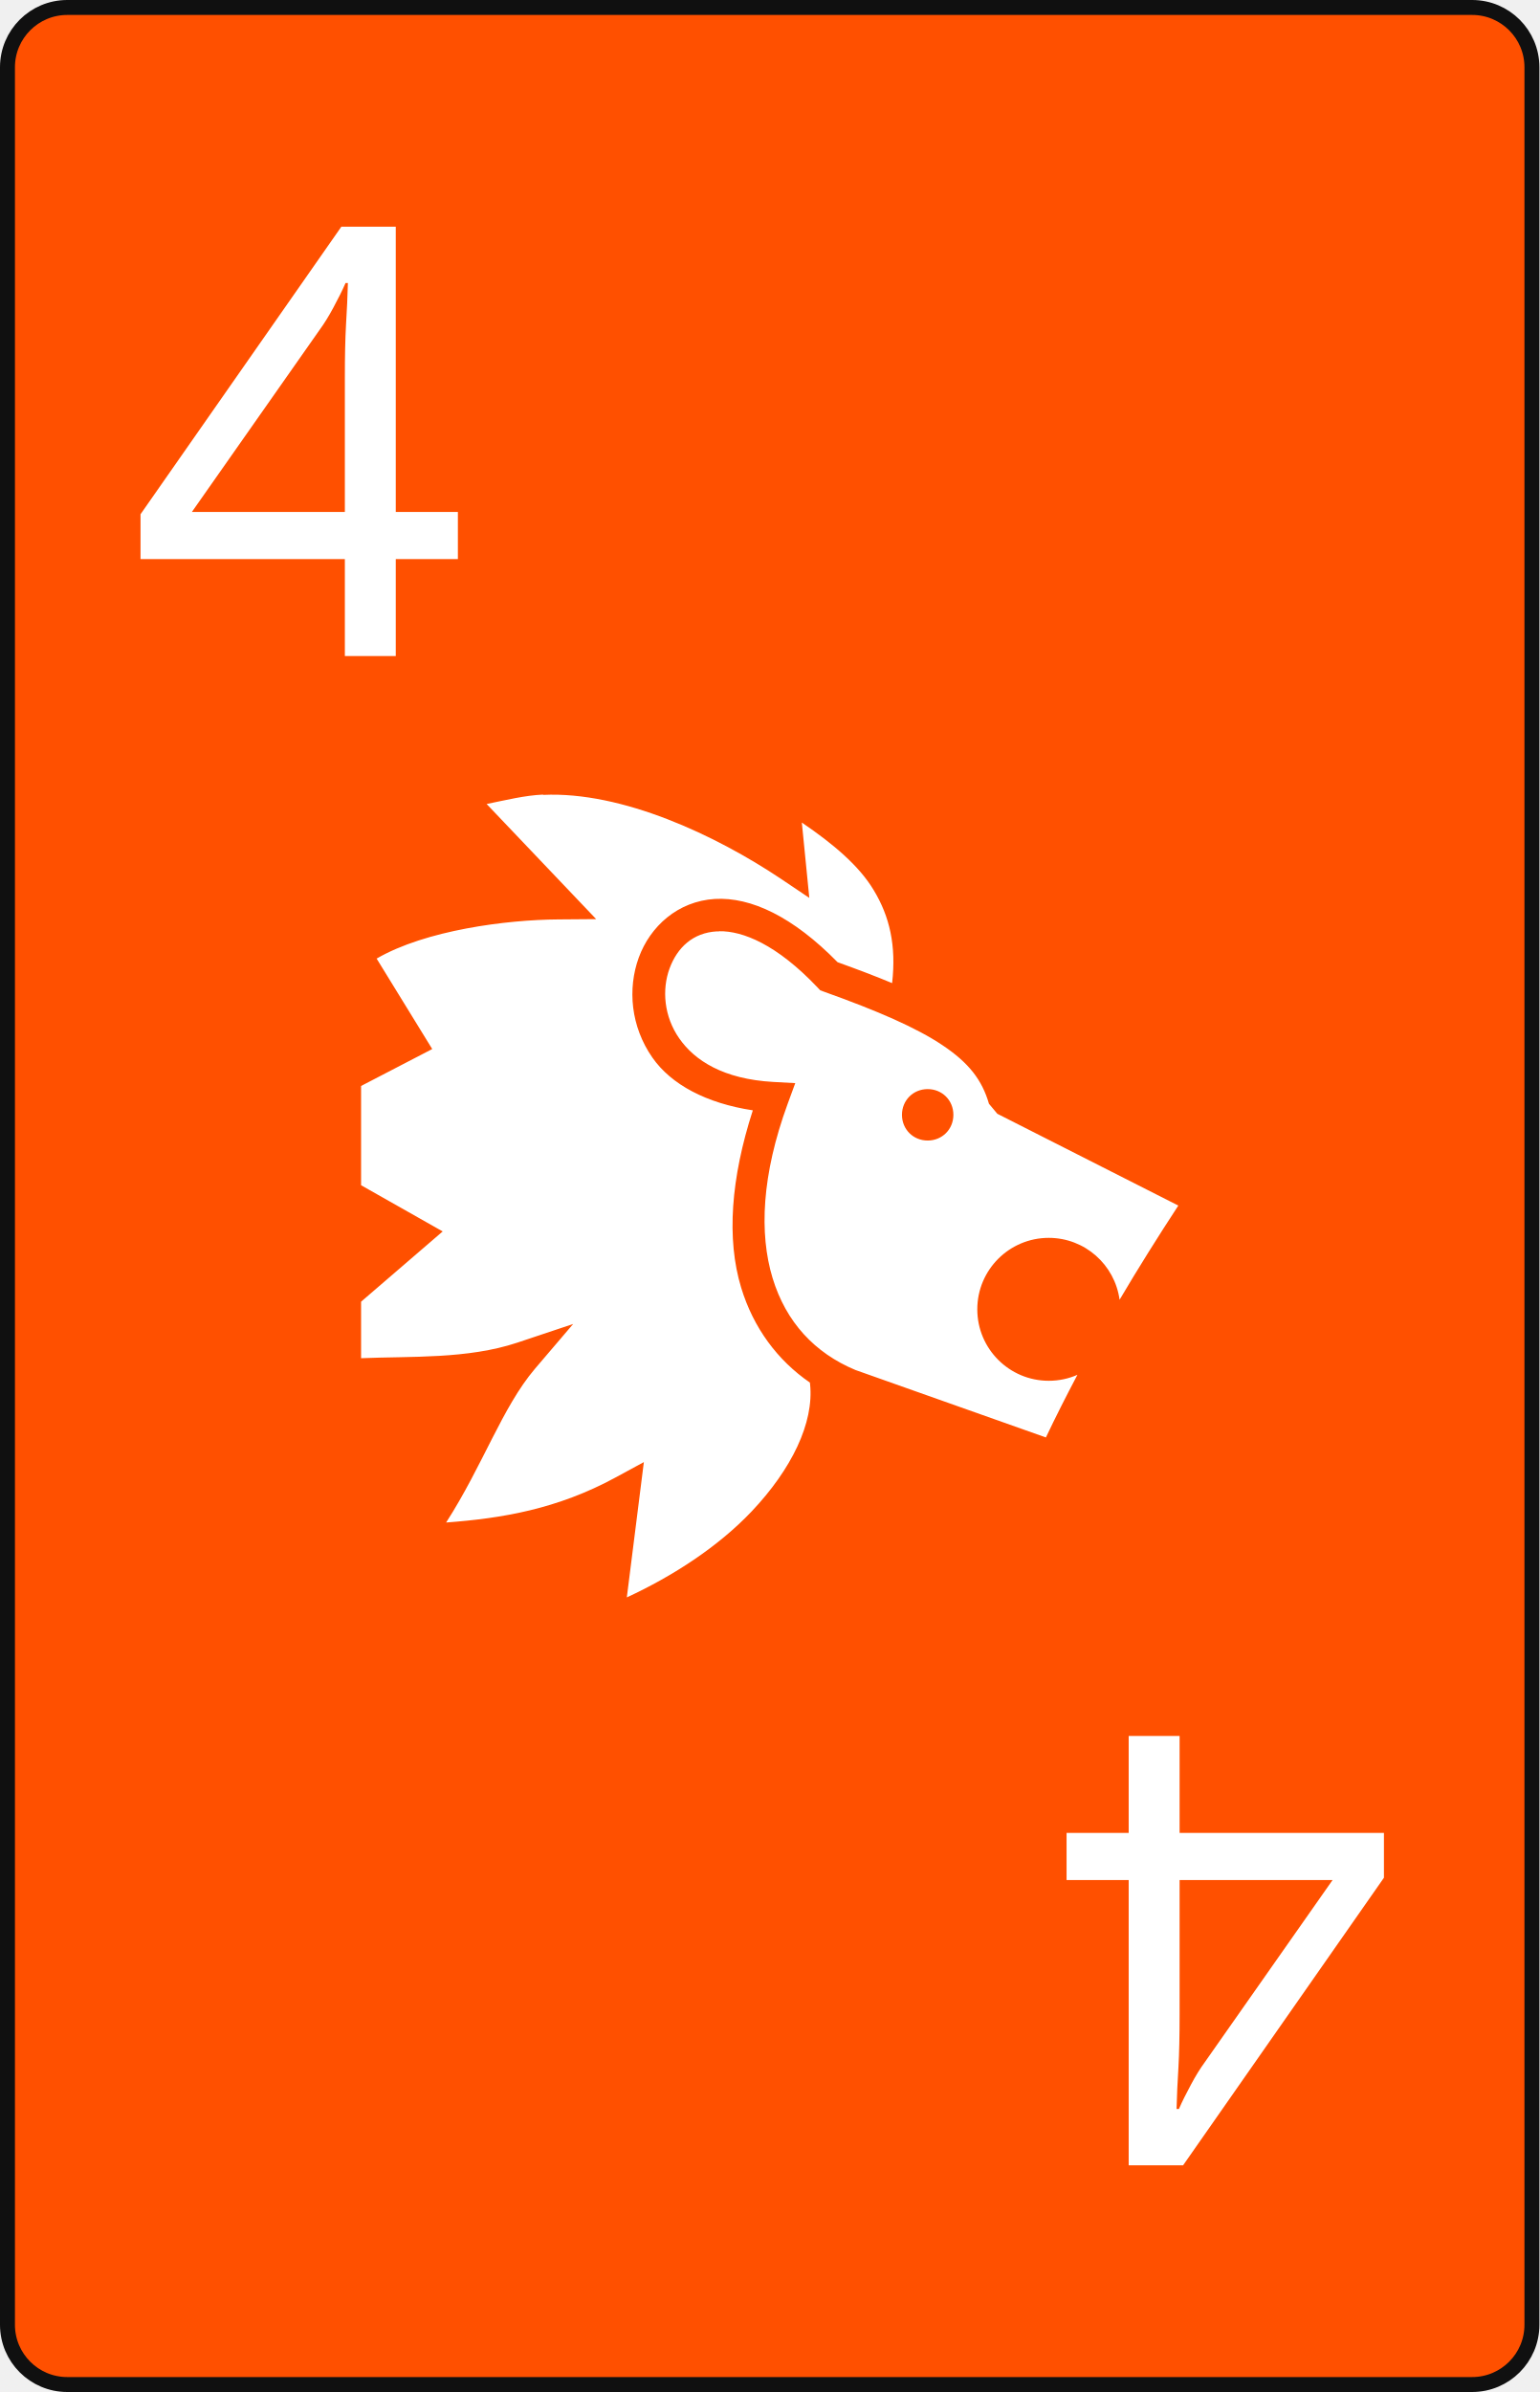
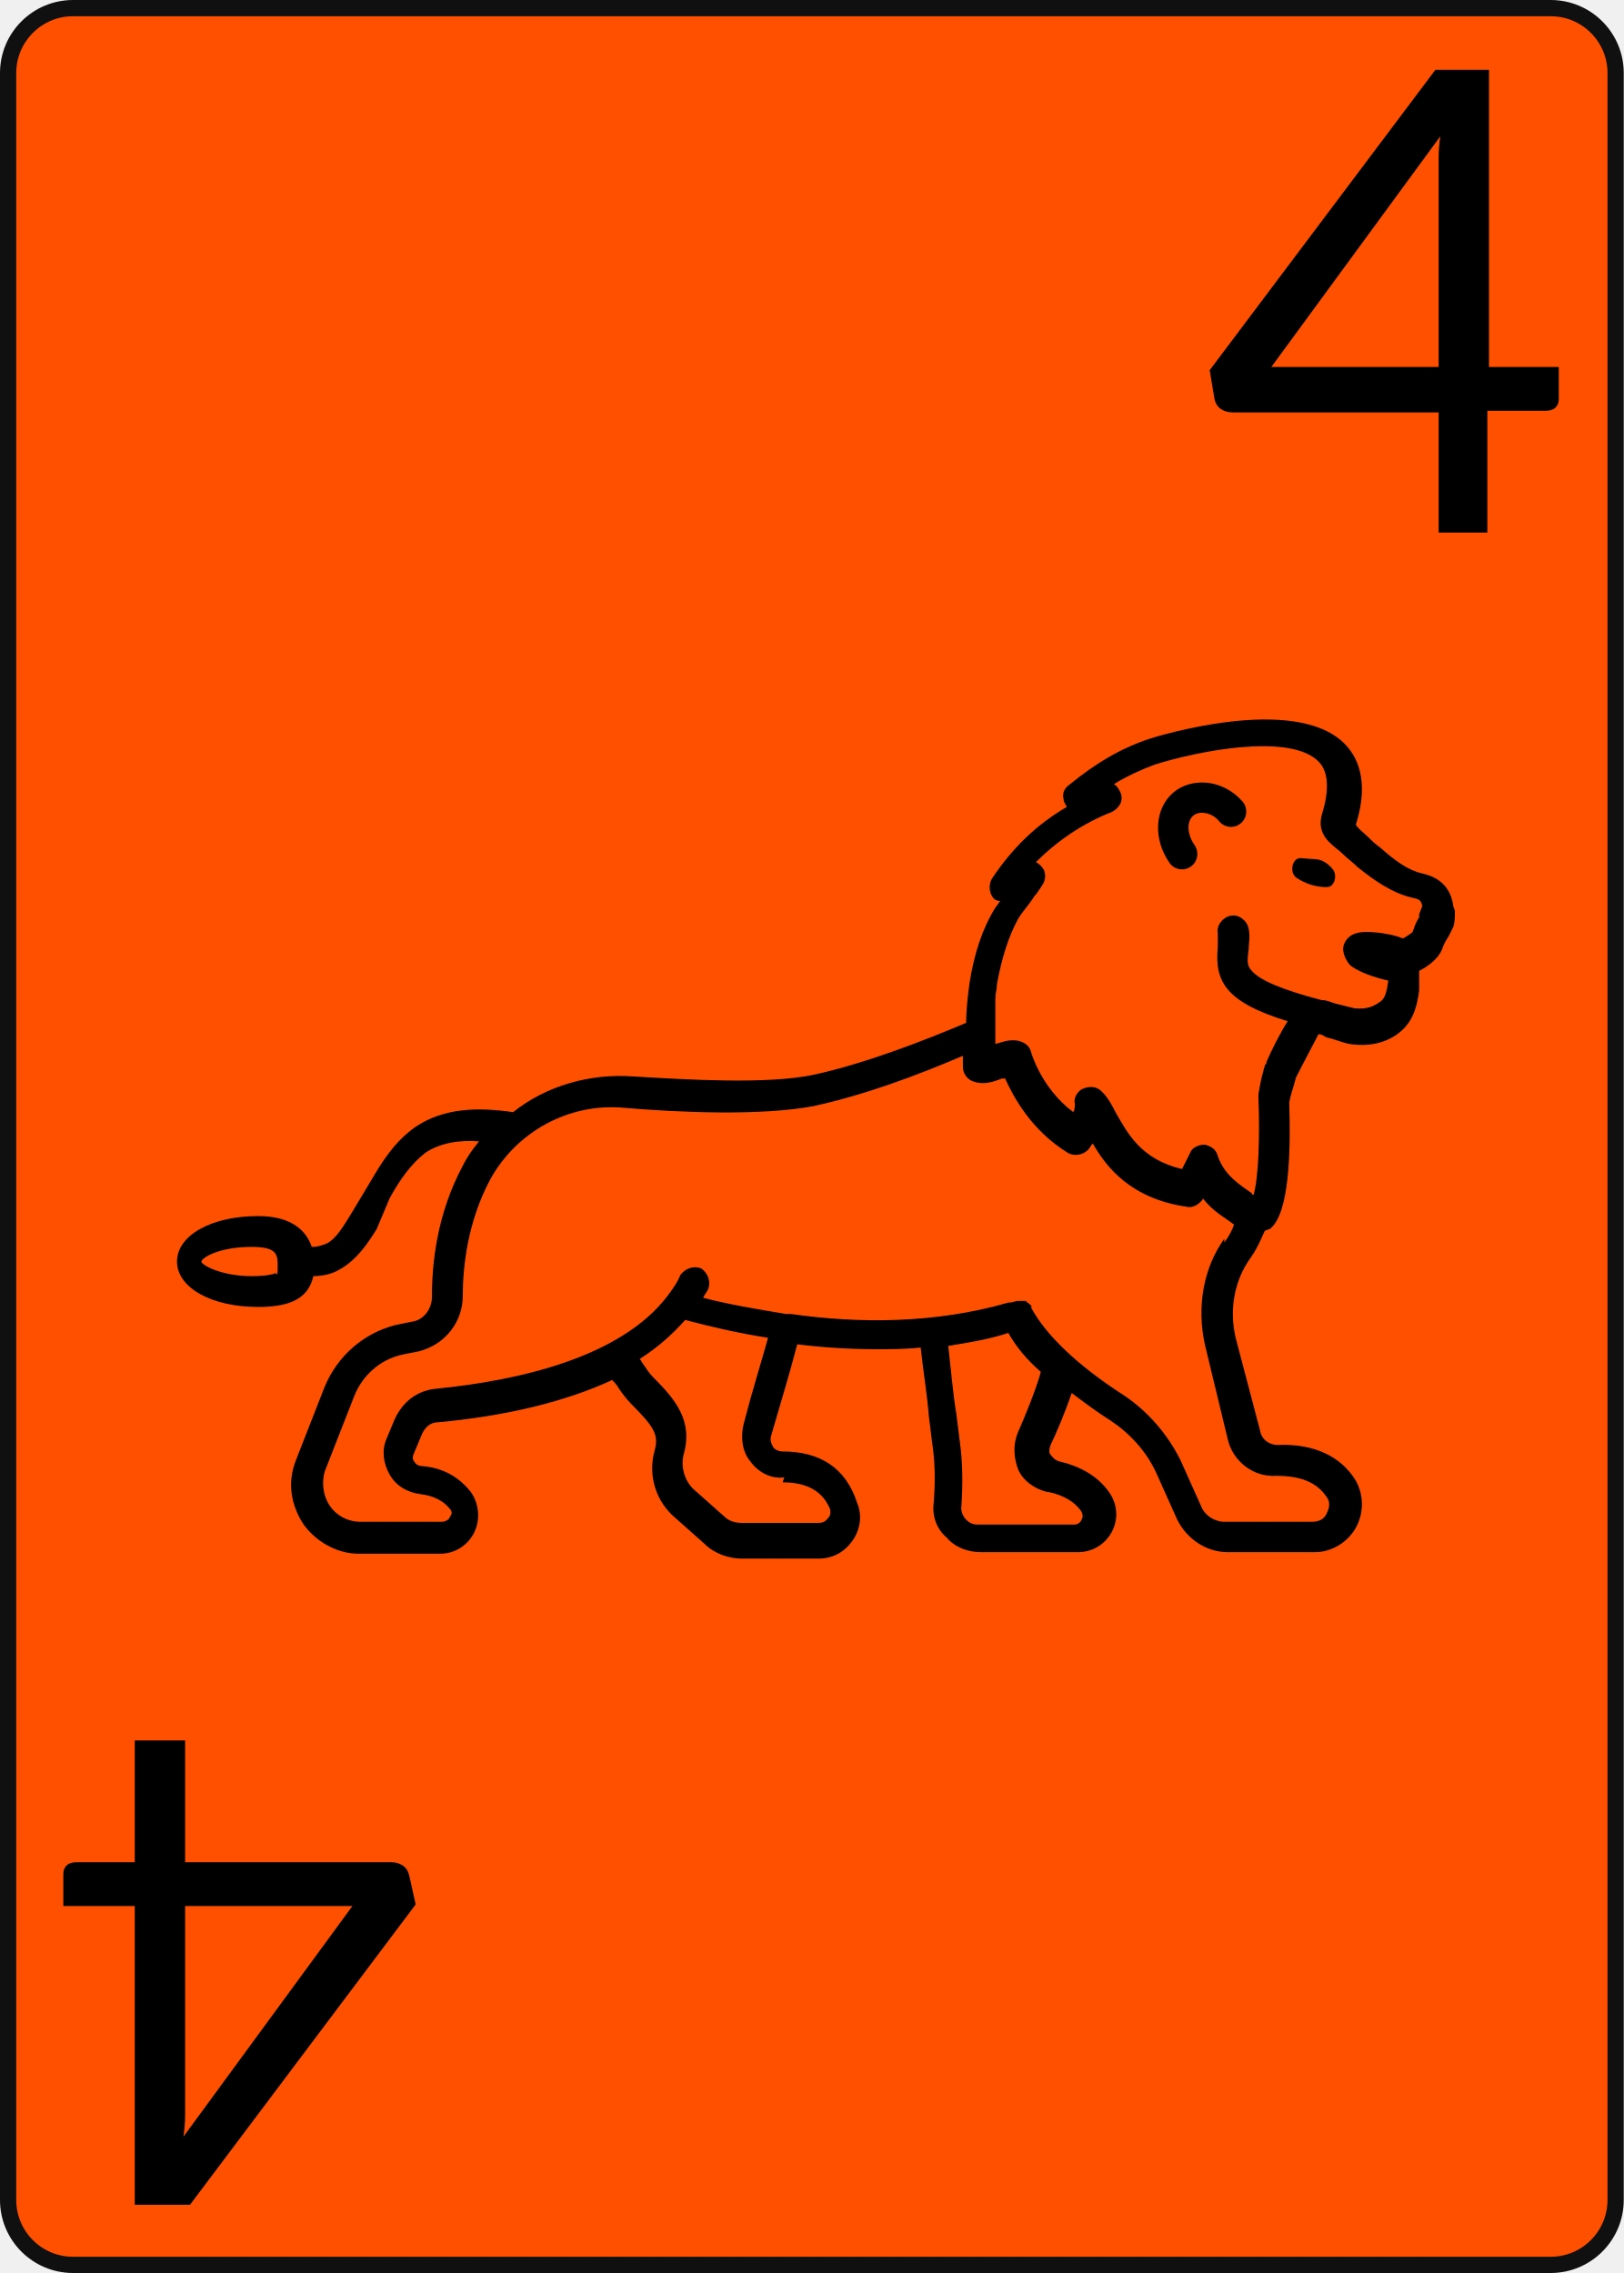
- <svg xmlns="http://www.w3.org/2000/svg" width="103px" height="160px" viewbox="0 0 103 160">
-   <rect x="0.5" y="0.5" width="102px" height="159px" rx="4px" ry="4px" style="fill:#ff5000;stroke-width:1px;stroke:#101010" />
-   <g transform="translate(20,30)">
-     <text text-anchor="middle" style="dominant-baseline:middle;font:40px sans-serif;fill:#ffffff">4</text>
+ <svg xmlns="http://www.w3.org/2000/svg" width="100px" height="140px" viewbox="0 0 100 140">
+   <rect x="0.5" y="0.5" width="99px" height="139px" rx="4px" ry="4px" style="fill:#ff5000;stroke-width:1px;stroke:#101010" />
+   <g id="lion">
+     <path style="fill:#000000;stroke:none" d="m 89.5,55.8 c -0.2,-1.6 -1.5,-1.9 -1.9,-2.0 -0.9,-0.2 -1.7,-0.8 -2.6,-1.6 -0.3,-0.2 -0.6,-0.5 -0.8,-0.7 -0.2,-0.2 -0.5,-0.4 -0.7,-0.7 0.7,-2.2 0.4,-3.9 -0.7,-5.0 -3.1,-3.1 -11.7,-0.4 -12.0,-0.3 -1.8,0.6 -3.3,1.5 -4.9,2.8 -0.3,0.2 -0.5,0.5 -0.4,0.9 0,0.2 0.1,0.3 0.2,0.5 -1.9,1.1 -3.4,2.6 -4.6,4.4 -0.2,0.3 -0.2,0.8 0,1.1 0.1,0.2 0.3,0.3 0.5,0.3 -0.1,0.1 -0.2,0.3 -0.3,0.4 -0.8,1.3 -1.3,2.8 -1.6,4.7 -0.1,0.8 -0.2,1.6 -0.2,2.4 -2.6,1.1 -6.2,2.5 -9.4,3.2 -2.9,0.6 -7.7,0.3 -11.1,0.1 -2.7,-0.2 -5.4,0.6 -7.4,2.2 -2.1,-0.3 -4.2,-0.3 -6.0,0.9 -1.3,0.9 -2.1,2.2 -2.8,3.4 l -1.2,2.0 c -0.5,0.8 -0.9,1.5 -1.5,1.8 -0.3,0.1 -0.5,0.2 -0.9,0.2 -0.4,-1.2 -1.5,-1.9 -3.3,-1.9 -2.9,0 -5.0,1.2 -5.0,2.8 0,1.6 2.1,2.8 5.0,2.8 2.1,0 3.1,-0.6 3.4,-1.9 0.5,0 1.1,-0.1 1.6,-0.4 1.1,-0.6 1.8,-1.7 2.3,-2.5 L 24.0,73.8 c 0.6,-1.1 1.3,-2.1 2.2,-2.8 0.9,-0.6 2.1,-0.8 3.3,-0.7 -0.4,0.5 -0.7,0.9 -1.0,1.5 -1.6,3.0 -1.9,6.0 -1.9,8.1 0,0.7 -0.5,1.4 -1.2,1.5 l -1.0,0.2 c -2.0,0.5 -3.6,1.9 -4.4,3.8 l -1.8,4.6 c -0.5,1.3 -0.3,2.7 0.5,3.9 0.8,1.1 2.1,1.8 3.4,1.8 h 5.0 c 0.9,0 1.7,-0.5 2.1,-1.3 0.4,-0.8 0.3,-1.8 -0.2,-2.5 -0.7,-0.9 -1.7,-1.5 -3.0,-1.6 -0.2,0 -0.4,-0.1 -0.5,-0.3 -0.1,-0.1 -0.1,-0.3 0,-0.5 l 0.5,-1.2 c 0.2,-0.4 0.5,-0.7 1.0,-0.7 4.3,-0.4 7.9,-1.3 10.7,-2.6 0.1,0.1 0.3,0.3 0.4,0.5 0.2,0.3 0.5,0.7 0.8,1.0 1.4,1.4 1.7,1.9 1.4,2.9 -0.4,1.5 0.1,3.1 1.3,4.1 l 1.8,1.6 c 0.6,0.6 1.5,0.9 2.3,0.9 l 4.7,0 c 0.9,0 1.6,-0.4 2.1,-1.1 0.5,-0.7 0.6,-1.6 0.3,-2.3 C 52.1,90.4 50.5,89.4 48.2,89.4 c -0.2,0 -0.5,-0.1 -0.6,-0.3 -0.1,-0.2 -0.2,-0.4 -0.1,-0.7 0.7,-2.4 1.1,-3.7 1.6,-5.6 1.6,0.2 3.2,0.3 4.9,0.3 0.9,0 1.8,0 2.7,-0.1 0.2,1.8 0.4,2.9 0.5,4.2 l 0.2,1.6 c 0.2,1.3 0.2,2.5 0.1,3.8 -0.1,0.8 0.2,1.6 0.8,2.1 0.5,0.6 1.3,0.9 2.1,0.9 l 6.0,0 c 0.9,0 1.7,-0.5 2.1,-1.3 0.4,-0.8 0.3,-1.7 -0.2,-2.4 -0.7,-1.0 -1.8,-1.6 -3.1,-1.9 -0.3,-0.1 -0.4,-0.3 -0.5,-0.4 -0.1,-0.1 -0.1,-0.3 0,-0.6 0.3,-0.6 0.9,-2.0 1.3,-3.2 0.8,0.6 1.6,1.2 2.4,1.7 1.2,0.8 2.2,1.9 2.8,3.2 l 1.3,2.9 c 0.6,1.2 1.8,2.0 3.1,2.0 h 5.4 c 1.0,0 2.0,-0.6 2.5,-1.5 0.5,-0.9 0.5,-2.0 0,-2.9 -0.9,-1.5 -2.6,-2.3 -4.8,-2.2 -0.5,0 -1.0,-0.3 -1.1,-0.9 L 76.1,82.4 c -0.4,-1.7 -0.1,-3.5 0.9,-4.9 0.5,-0.7 0.7,-1.3 0.9,-1.7 0.1,0 0.2,-0.1 0.3,-0.1 1.2,-0.9 1.3,-4.7 1.2,-7.8 0.1,-0.5 0.2,-0.8 0.3,-1.1 0,-0.1 0.1,-0.3 0.1,-0.4 0.5,-1.0 1.1,-2.1 1.4,-2.7 0.2,0 0.3,0.1 0.5,0.2 0.5,0.1 0.9,0.3 1.4,0.4 1.3,0.2 2.4,-0.1 3.2,-0.8 0.8,-0.7 1.0,-1.7 1.1,-2.5 0,-0.3 0,-0.5 0,-0.7 v -0.3 c 0,0 0,-0.1 0,-0.2 0.6,-0.3 1.2,-0.8 1.4,-1.3 0.1,-0.3 0.2,-0.5 0.4,-0.8 0.1,-0.2 0.2,-0.4 0.3,-0.6 0.1,-0.3 0.1,-0.6 0.1,-1.0 z M 17.0,78.4 c 0,0 -0.3,0.2 -1.5,0.2 -1.9,0 -3.1,-0.7 -3.1,-0.9 0.1,-0.3 1.2,-0.9 3.1,-0.9 1.6,0 1.6,0.5 1.6,1.2 0,0.4 0,0.5 -0.1,0.5 z m 31.2,12.9 c 2.2,0 2.7,1.2 2.9,1.6 0.1,0.3 0,0.5 -0.1,0.6 -0.1,0.1 -0.2,0.3 -0.6,0.3 H 45.7 c -0.4,0 -0.8,-0.1 -1.1,-0.4 l -1.8,-1.6 c -0.6,-0.5 -0.9,-1.4 -0.7,-2.2 0.6,-2.1 -0.5,-3.4 -1.9,-4.8 -0.2,-0.2 -0.4,-0.5 -0.6,-0.8 -0.1,-0.1 -0.1,-0.2 -0.2,-0.3 1.1,-0.7 2.0,-1.5 2.8,-2.4 1.5,0.4 3.2,0.8 5.1,1.1 -0.5,1.8 -0.9,3.0 -1.5,5.3 -0.2,0.8 -0.1,1.7 0.4,2.3 0.5,0.7 1.3,1.1 2.1,1.0 z m 16.4,0.6 c 0.9,0.2 1.6,0.6 2.0,1.2 0.1,0.2 0.1,0.4 0,0.5 0,0.1 -0.2,0.3 -0.4,0.3 h -6.0 c -0.3,0 -0.5,-0.1 -0.7,-0.3 -0.2,-0.2 -0.3,-0.5 -0.3,-0.7 0.1,-1.4 0.1,-2.8 -0.1,-4.2 l -0.2,-1.6 c -0.2,-1.2 -0.3,-2.4 -0.5,-4.2 1.2,-0.2 2.5,-0.4 3.7,-0.8 0.5,0.9 1.2,1.7 2.0,2.4 -0.3,1.1 -1.0,2.8 -1.4,3.7 -0.3,0.7 -0.3,1.5 0,2.3 0.3,0.7 1.0,1.2 1.8,1.4 z M 75.4,76.3 c -1.3,1.8 -1.7,4.2 -1.2,6.5 l 1.4,5.8 c 0.3,1.4 1.6,2.4 3.0,2.3 1.5,0 2.5,0.4 3.1,1.3 0.3,0.4 0.1,0.8 0,1.03 -0.1,0.2 -0.3,0.5 -0.9,0.5 h -5.4 c -0.6,0 -1.2,-0.4 -1.4,-0.9 l -1.3,-2.9 c -0.8,-1.6 -2.0,-3.0 -3.5,-4.0 -2.8,-1.8 -4.8,-3.7 -5.7,-5.4 0,0 0,0 0,0 0,0 0.1,-0.1 -0.1,-0.2 l 0,0 c 0,0 -0.1,-0.1 -0.1,-0.1 0,0 0,0 0,0 0,0 -0.1,-0 -0.1,-0.1 0,0 0,0 -0.1,0 0,0 -0.1,0 -0.1,0 0,0 -0.1,0 -0.1,0 0,0 0,0 -0.1,0 h -0.1 0 0 0 c -0.2,0 -0.3,0.1 -0.6,0.1 -4.5,1.3 -9.2,1.3 -13.4,0.7 h 0 c -0.1,0 -0.2,0 -0.3,0 -1.8,-0.3 -3.6,-0.6 -5.1,-1.0 0.1,-0.2 0.2,-0.3 0.3,-0.5 0.2,-0.5 0,-1.0 -0.4,-1.3 -0.5,-0.2 -1.0,0 -1.3,0.4 -0.2,0.5 -0.5,0.9 -0.8,1.3 -2.9,3.8 -9.2,5.2 -14.2,5.7 -1.2,0.1 -2.1,0.8 -2.6,1.9 l -0.5,1.2 c -0.3,0.7 -0.2,1.5 0.2,2.2 0.4,0.7 1.1,1.1 1.9,1.2 0.8,0.1 1.4,0.4 1.8,0.9 0.2,0.2 0.1,0.4 0,0.5 0,0.1 -0.2,0.3 -0.5,0.3 h -5.0 c -0.8,0 -1.5,-0.4 -1.9,-1.0 -0.4,-0.6 -0.5,-1.4 -0.3,-2.1 l 1.8,-4.6 c 0.5,-1.3 1.6,-2.3 3.0,-2.6 l 1.0,-0.2 c 1.6,-0.4 2.7,-1.8 2.7,-3.4 0,-1.8 0.3,-4.6 1.7,-7.2 1.6,-2.9 4.8,-4.7 8.2,-4.4 3.5,0.3 8.5,0.5 11.7,-0.1 3.2,-0.7 6.4,-1.9 9.2,-3.1 v 0.7 c 0,0.4 0.3,0.8 0.7,0.9 0.6,0.2 1.2,0 1.7,-0.2 0,0 0.1,0 0.2,0 0.5,1.1 1.6,3.2 3.9,4.6 0.4,0.2 0.9,0.1 1.2,-0.2 0.1,-0.1 0.2,-0.3 0.3,-0.4 0.8,1.4 2.3,3.4 5.8,3.9 0.4,0.1 0.8,-0.2 1.0,-0.5 0.6,0.8 1.4,1.2 1.9,1.6 h 0 c -0.1,0.3 -0.3,0.7 -0.6,1.1 z M 86.8,58.2 c 0.1,0.1 0.1,0.2 0.2,0.3 0,-0.1 -0.1,-0.2 -0.2,-0.3 z m 0.6,-1.7 c -0.2,0.3 -0.3,0.6 -0.4,0.9 -0.1,0.1 -0.4,0.3 -0.6,0.4 -0.7,-0.3 -1.8,-0.4 -2.2,-0.4 -0.3,0 -1.1,0 -1.4,0.7 -0.2,0.4 0,0.9 0.3,1.3 0.4,0.4 1.5,0.8 2.4,1.0 -0.1,0.7 -0.2,1.1 -0.5,1.3 -0.3,0.2 -0.7,0.5 -1.6,0.4 -0.4,-0.1 -0.8,-0.2 -1.2,-0.3 -0.3,-0.1 -0.5,-0.2 -0.8,-0.2 -2.3,-0.6 -3.8,-1.2 -4.3,-1.8 -0.3,-0.3 -0.3,-0.6 -0.2,-1.3 0,-0.4 0.1,-0.8 0,-1.3 -0.1,-0.5 -0.6,-0.9 -1.1,-0.8 -0.5,0.1 -0.9,0.6 -0.8,1.1 0,0.2 0,0.5 0,0.8 -0.2,2.1 0.4,3.4 4.3,4.6 -0.5,0.8 -1.0,1.8 -1.3,2.5 0,0.1 0,0.1 -0.1,0.2 0,0.1 -0.1,0.3 -0.1,0.4 -0.1,0.3 -0.2,0.8 -0.3,1.4 0,0.1 0,0.1 0,0.2 0.1,2.5 0,5.0 -0.3,6.0 0,0 -0.1,0 -0.1,-0.1 -0.7,-0.5 -1.7,-1.1 -2.1,-2.3 -0.1,-0.4 -0.4,-0.6 -0.8,-0.7 -0.4,0 -0.8,0.2 -0.9,0.5 l -0.5,1.0 c -2.6,-0.6 -3.4,-2.3 -4.1,-3.5 -0.3,-0.6 -0.6,-1.1 -1.0,-1.4 -0.3,-0.2 -0.7,-0.2 -1.1,0 -0.3,0.2 -0.5,0.6 -0.4,0.9 0,0.1 0,0.3 -0.1,0.5 -2.0,-1.5 -2.6,-3.7 -2.6,-3.7 -0.1,-0.4 -0.4,-0.6 -0.8,-0.7 -0.6,-0.1 -1.0,0.1 -1.4,0.2 l 0,-2.7 c 0,0 0,0.1 0,-0.1 0,-0.3 0.1,-0.6 0.1,-0.9 0.3,-1.6 0.7,-2.9 1.3,-4.0 0.3,-0.5 0.7,-0.9 1.0,-1.4 0.2,-0.2 0.3,-0.4 0.5,-0.7 0.2,-0.3 0.2,-0.6 0.1,-0.9 -0.1,-0.2 -0.3,-0.4 -0.5,-0.5 1.3,-1.3 2.9,-2.4 4.7,-3.1 0.2,-0.1 0.4,-0.3 0.5,-0.5 0.1,-0.2 0.1,-0.5 0,-0.7 -0.1,-0.2 -0.2,-0.4 -0.4,-0.5 0.8,-0.5 1.7,-0.9 2.5,-1.2 2.5,-0.8 8.3,-2.0 10.1,-0.2 0.6,0.6 0.7,1.7 0.2,3.3 -0.1,0.4 -0.2,1.1 0.6,1.8 0.2,0.2 0.5,0.4 0.7,0.6 0.3,0.3 0.6,0.5 0.9,0.8 1.0,0.8 2.1,1.6 3.4,1.9 0.5,0.1 0.5,0.2 0.6,0.5 v 0 c -0.1,0.2 -0.1,0.3 -0.2,0.5 z" />
+     <path style="fill:#000000;stroke:none" d="m 80.988,52.916 c -0.284,-0.016 -0.585,-0.031 -0.869,-0.063 -0.537,-0.047 -0.743,0.9 -0.268,1.217 0.569,0.379 1.248,0.585 1.896,0.569 0.442,-0.016 0.648,-0.743 0.316,-1.122 -0.3,-0.363 -0.679,-0.584 -1.074,-0.6 z" />
+     <path style="fill:#000000;stroke:none" d="m 74.304,48.207 c -0.774,-0.063 -1.501,0.142 -2.054,0.616 -1.153,0.995 -1.248,2.86 -0.221,4.329 0.19,0.268 0.474,0.395 0.774,0.395 0.19,0 0.379,-0.063 0.537,-0.174 0.426,-0.3 0.521,-0.885 0.237,-1.311 -0.474,-0.663 -0.506,-1.469 -0.095,-1.817 0.158,-0.142 0.395,-0.206 0.663,-0.174 0.363,0.031 0.695,0.221 0.932,0.506 0.332,0.411 0.916,0.474 1.327,0.142 0.411,-0.332 0.458,-0.916 0.142,-1.327 -0.585,-0.68 -1.391,-1.107 -2.244,-1.186 z" />
  </g>
-   <g transform="translate(82,130) rotate(180)">
-     <text text-anchor="middle" style="dominant-baseline:middle;font:40px sans-serif;fill:#ffffff">4</text>
-   </g>
-   <path style="fill:#ffffff;stroke:none" d="m 36.34,53.15 c -1.21,0.05 -2.5,0.37 -3.78,0.63 l 7.33,7.7 -2.54,0.02 c -3.45,0.02 -8.88,0.72 -12.15,2.62 l 3.72,6.05 -4.76,2.47 v 6.64 l 5.46,3.09 -5.46,4.7 v 3.78 c 3.31,-0.14 7.11,0.07 10.45,-1.04 l 3.74,-1.25 -2.56,3 c -2.19,2.58 -3.48,6.46 -5.94,10.28 3.74,-0.28 7.43,-0.89 11.35,-3.02 l 1.88,-1.02 -1.14,9.05 c 3.09,-1.43 6.11,-3.39 8.35,-5.75 2.66,-2.81 4.19,-5.92 3.91,-8.53 l -0.01,-0.09 c -2.17,-1.49 -3.78,-3.66 -4.6,-6.35 -0.99,-3.26 -0.69,-7.31 0.78,-11.86 -3.1,-0.47 -5.46,-1.72 -6.72,-3.53 -1.45,-2.08 -1.67,-4.6 -0.91,-6.69 0.76,-2.08 2.61,-3.77 5.09,-3.92 2.41,-0.14 5.22,1.18 8.21,4.23 1.33,0.48 2.55,0.94 3.65,1.4 0.29,-2.51 -0.17,-4.46 -1.22,-6.2 -0.98,-1.65 -2.72,-3.11 -4.82,-4.54 l 0.5,5.04 -1.92,-1.29 c -4.34,-2.9 -10.61,-5.85 -15.89,-5.6 v -0.03 z m 11.77,9.15 c -0.05,0 -0.1,0 -0.15,0 v 0 c -1.59,0.09 -2.64,1.07 -3.16,2.48 -0.52,1.41 -0.38,3.21 0.65,4.68 1.03,1.48 2.95,2.72 6.28,2.91 l 1.48,0.08 -0.51,1.39 c -1.74,4.75 -1.91,8.67 -1.01,11.64 0.9,2.96 2.82,5.02 5.55,6.16 v 0 l 12.74,4.51 c 0.66,-1.39 1.37,-2.79 2.11,-4.19 -0.59,0.26 -1.24,0.4 -1.92,0.4 -2.64,0 -4.78,-2.14 -4.78,-4.78 0,-2.64 2.14,-4.78 4.78,-4.78 2.42,0 4.42,1.8 4.74,4.14 1.25,-2.12 2.57,-4.22 3.93,-6.3 l -12.11,-6.14 -0.56,-0.67 c -0.46,-1.59 -1.35,-2.74 -3.1,-3.91 -1.74,-1.17 -4.34,-2.3 -7.95,-3.59 l -0.24,-0.09 -0.18,-0.19 c -2.73,-2.88 -5.01,-3.79 -6.59,-3.76 z m 13.96,10.55 c 0.97,0 1.72,0.75 1.72,1.72 0,0.97 -0.75,1.72 -1.72,1.72 -0.97,0 -1.72,-0.75 -1.72,-1.72 0,-0.97 0.75,-1.72 1.72,-1.72 z" />
+   <path id="number-top-right" style="fill:#000000;stroke:none" d="m 91.7,22.6 h 4.3 v 2.0 q 0,0.3 -0.2,0.5 -0.2,0.2 -0.6,0.2 h -3.6 v 7.5 H 88.6 V 25.4 H 75.9 q -0.4,0 -0.7,-0.2 -0.3,-0.2 -0.4,-0.6 L 74.5,22.8 88.4,4.3 h 3.3 z M 88.6,10.8 q 0,-0.5 0,-1.1 0,-0.6 0.1,-1.3 L 78.3,22.6 H 88.6 Z" />
+   <path id="number-bottom-left" style="fill:#000000;stroke:none" d="M 8.3,117.4 H 3.9 v -2.0 q 0,-0.3 0.2,-0.5 0.2,-0.2 0.6,-0.2 h 3.6 v -7.5 h 3.1 v 7.5 h 12.7 q 0.4,0 0.7,0.2 0.3,0.2 0.4,0.6 l 0.4,1.8 -13.9,18.5 H 8.3 Z m 3.1,11.8 q 0,0.5 0,1.1 0,0.6 -0.1,1.3 l 10.4,-14.2 H 11.4 Z" />
</svg>
